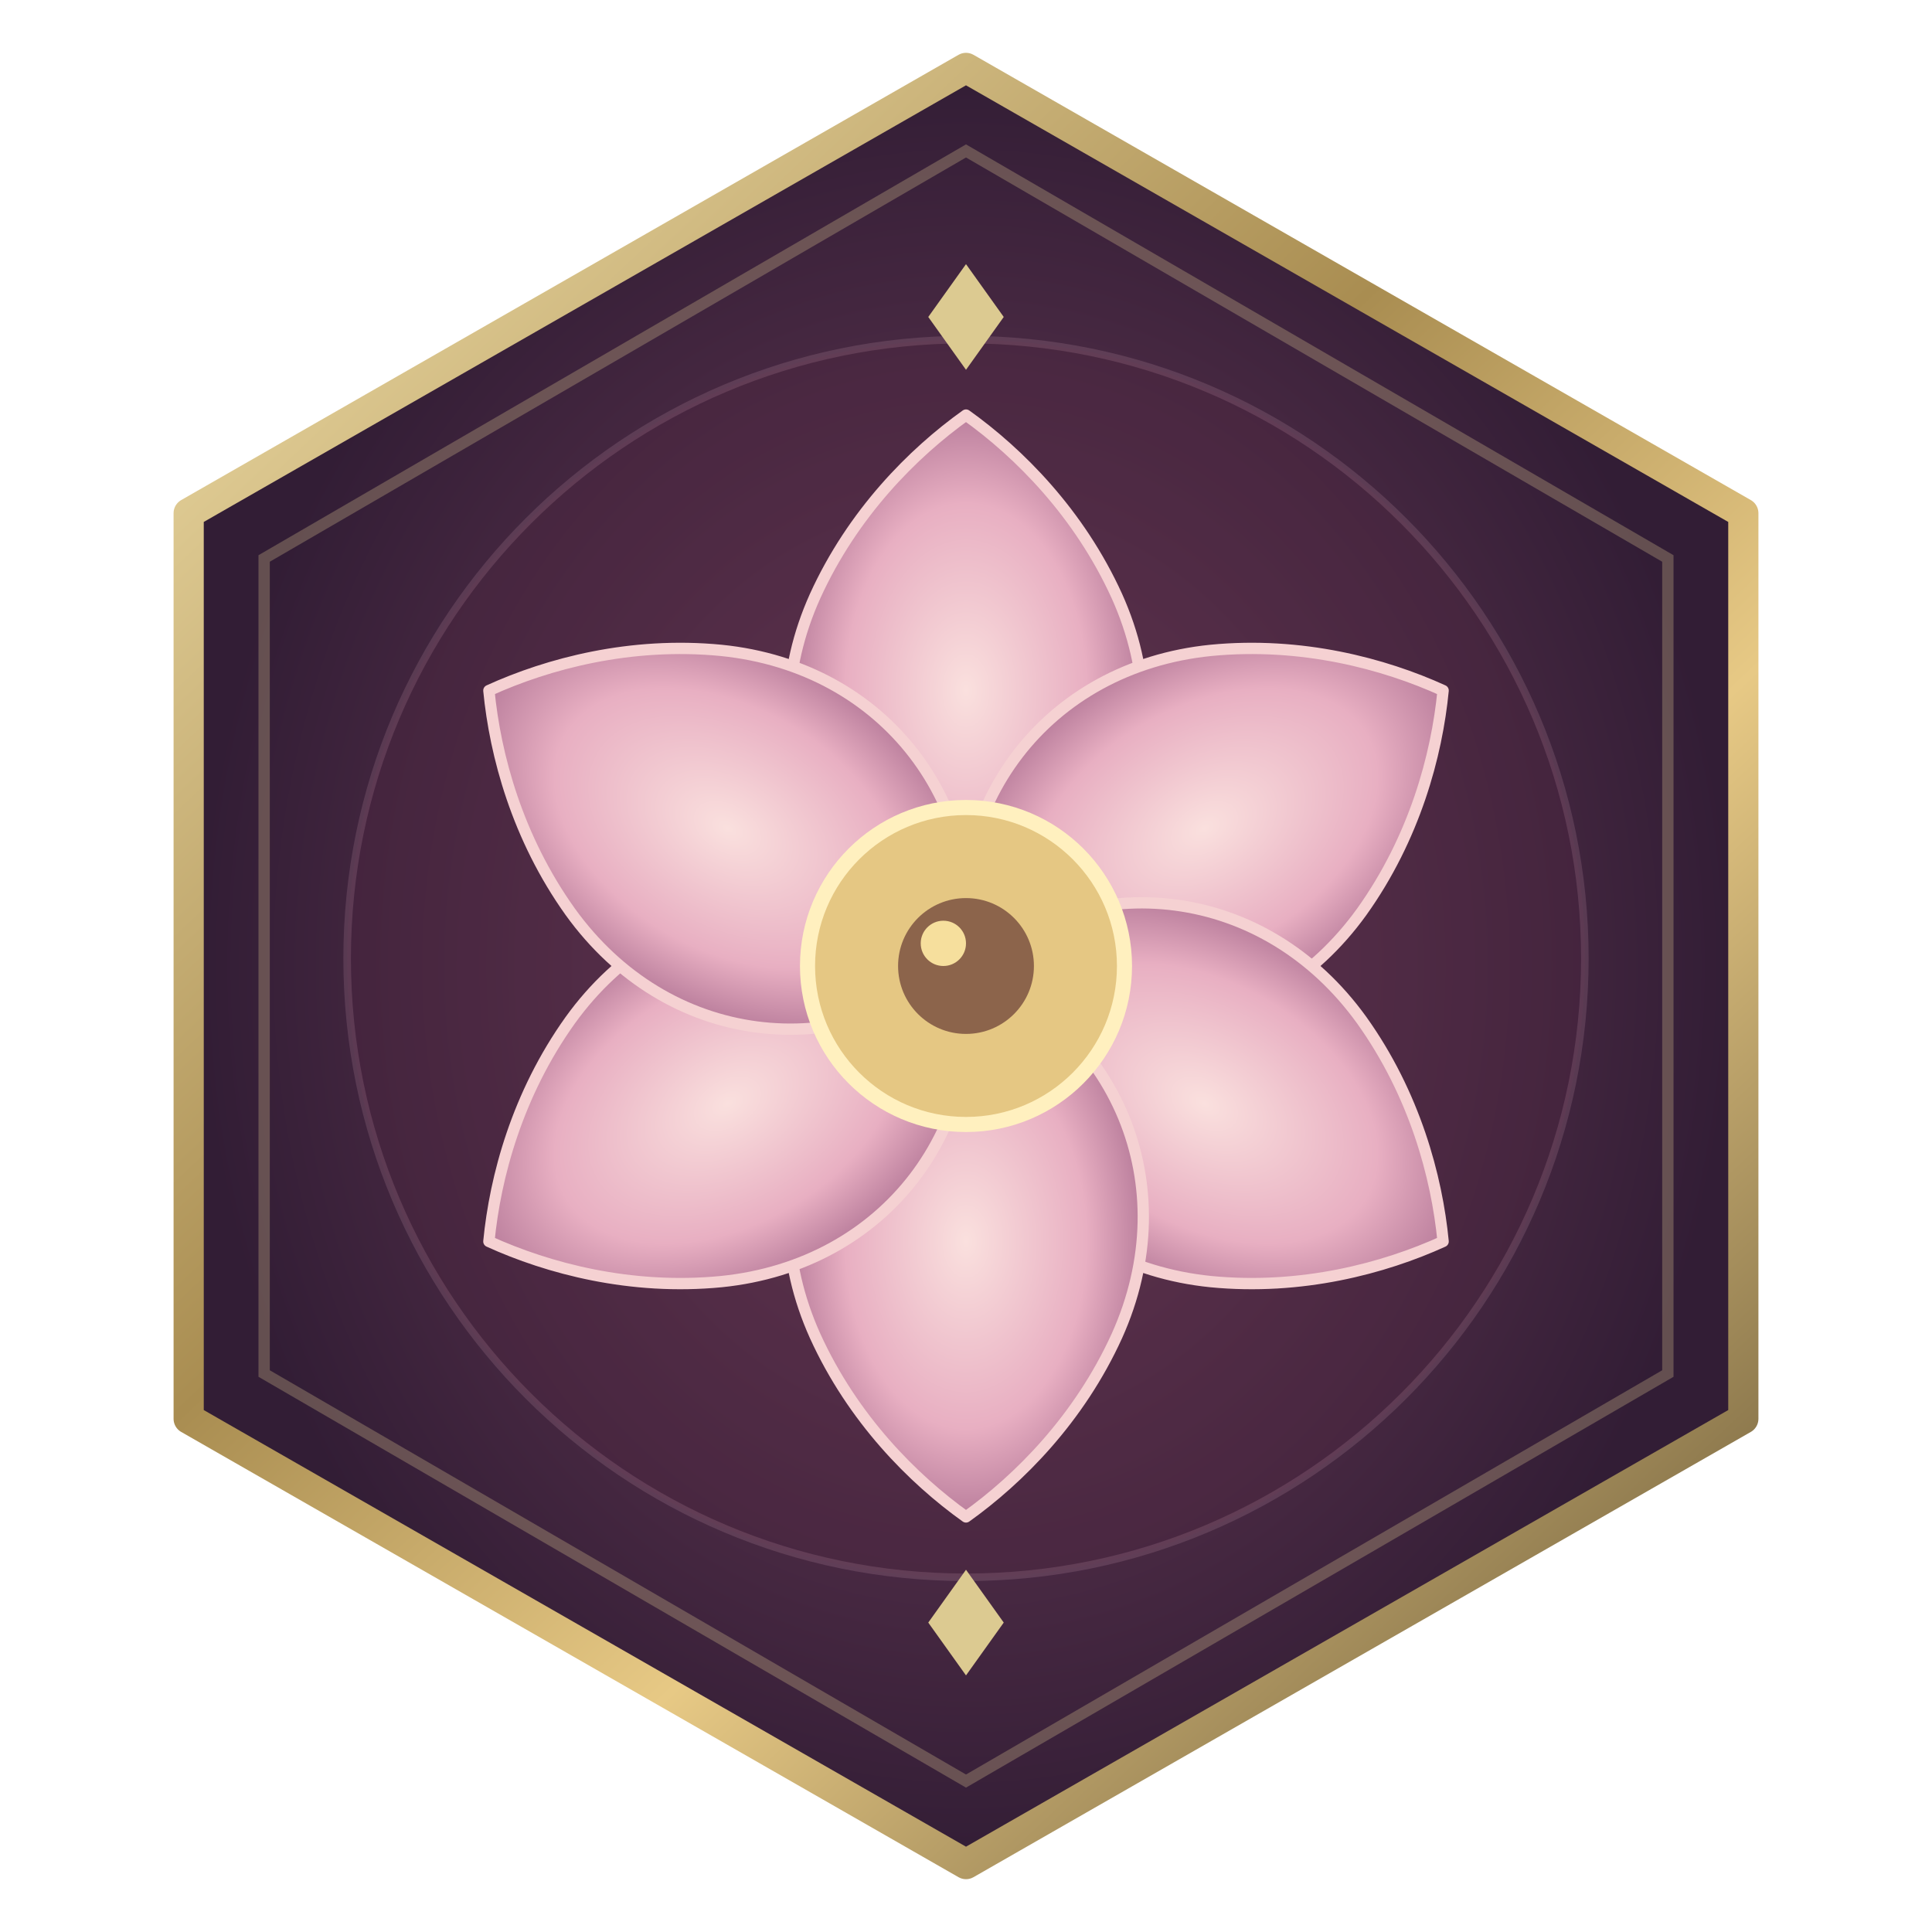
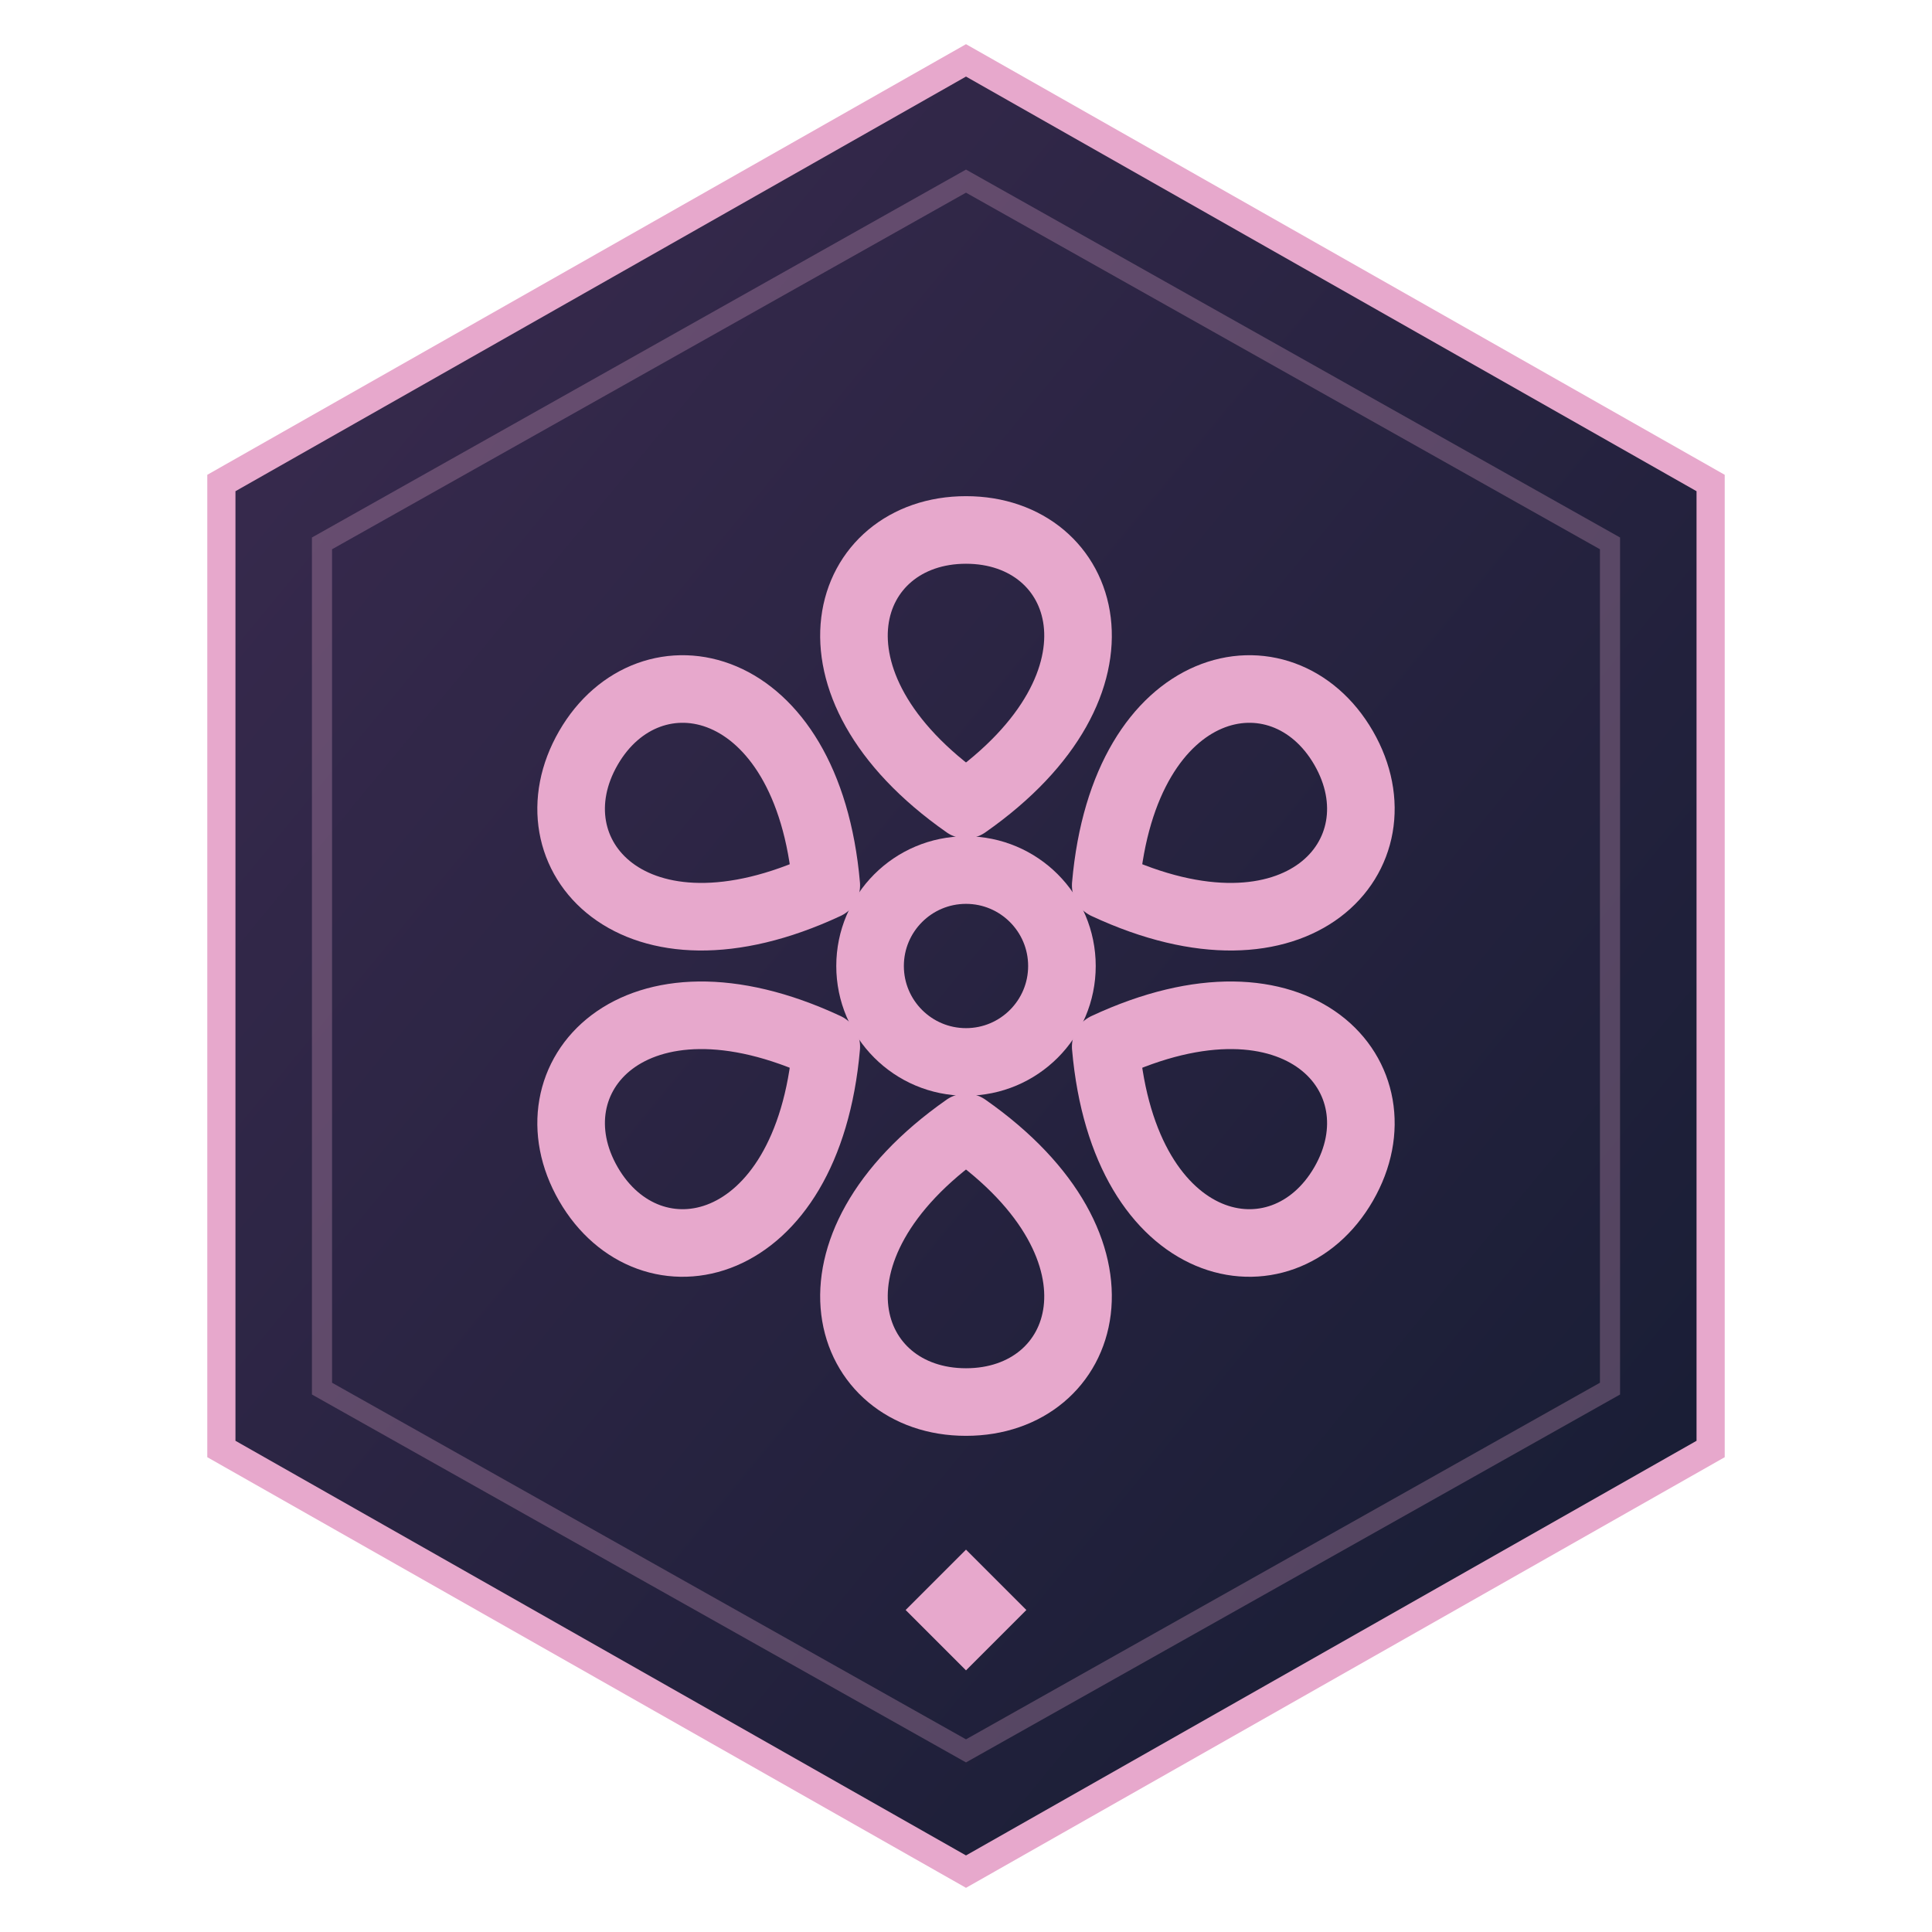
- <svg xmlns="http://www.w3.org/2000/svg" viewBox="0 0 256 256">
+ <svg xmlns="http://www.w3.org/2000/svg" width="96" height="96" viewBox="0 0 96 96" color="#e7a8cc" role="img" aria-label="花のプロフィール">
  <defs>
-     <radialGradient id="bg">
-       <stop stop-color="#75415d" />
-       <stop offset="1" stop-color="#321d35" />
-     </radialGradient>
-     <linearGradient id="metal" x2=".8" y2="1">
-       <stop stop-color="#f5e4ae" />
-       <stop offset=".45" stop-color="#a98d51" />
-       <stop offset=".7" stop-color="#e7c985" />
-       <stop offset="1" stop-color="#806d45" />
+     <linearGradient id="profile-flower" x2="1" y2="1">
+       <stop stop-color="#3b2b50" />
+       <stop offset="1" stop-color="#151c32" />
    </linearGradient>
-     <radialGradient id="petals">
-       <stop stop-color="#fae0de" />
-       <stop offset=".68" stop-color="#e8afc2" />
-       <stop offset="1" stop-color="#bb7f9d" />
-     </radialGradient>
-     <path id="petal" d="M128 128c-20-8-29-29-20-49 5-11 13-19 20-24 7 5 15 13 20 24 9 20 0 41-20 49Z" />
  </defs>
-   <path d="m128 9 103 59v120l-103 59-103-59V68Z" fill="url(#bg)" stroke="url(#metal)" stroke-width="4" stroke-linejoin="round" />
-   <path d="m128 20 93 54v108l-93 54-93-54V74Z" fill="none" stroke="#d8c690" stroke-opacity=".3" stroke-width="1.5" />
-   <circle cx="128" cy="127" r="82" fill="#4d2541" fill-opacity=".35" stroke="#e2b4c5" stroke-opacity=".16" />
-   <g fill="url(#petals)" stroke="#f5d1d2" stroke-width="1.5" stroke-linejoin="round">
-     <use href="#petal" />
-     <use href="#petal" transform="rotate(60 128 128)" />
-     <use href="#petal" transform="rotate(120 128 128)" />
-     <use href="#petal" transform="rotate(180 128 128)" />
-     <use href="#petal" transform="rotate(240 128 128)" />
-     <use href="#petal" transform="rotate(300 128 128)" />
+   <path d="M48 3 85 24v48L48 93 11 72V24Z" fill="url(#profile-flower)" stroke="#e7a8cc" stroke-width="1.4" />
+   <path d="M48 9 80 27v42L48 87 16 69V27Z" fill="none" stroke="#e7a8cc" stroke-opacity=".28" />
+   <g transform="translate(22 22) scale(2.16667)">
+     <g fill="none" stroke="currentColor" stroke-width="1.55" stroke-linecap="round" stroke-linejoin="round">
+       <path d="M12 8.3C8 5.5 9.2 2 12 2s4 3.5 0 6.3Z" transform="rotate(0 12 12)" />
+       <path d="M12 8.3C8 5.5 9.2 2 12 2s4 3.5 0 6.3Z" transform="rotate(60 12 12)" />
+       <path d="M12 8.3C8 5.5 9.2 2 12 2s4 3.5 0 6.3Z" transform="rotate(120 12 12)" />
+       <path d="M12 8.3C8 5.5 9.2 2 12 2s4 3.5 0 6.3Z" transform="rotate(180 12 12)" />
+       <path d="M12 8.3C8 5.5 9.2 2 12 2s4 3.5 0 6.3Z" transform="rotate(240 12 12)" />
+       <path d="M12 8.3C8 5.5 9.2 2 12 2s4 3.5 0 6.3Z" transform="rotate(300 12 12)" />
+       <circle cx="12" cy="12" r="2.2" />
+     </g>
  </g>
-   <circle cx="128" cy="128" r="21" fill="#e5c783" stroke="#fff0bf" stroke-width="2" />
-   <circle cx="128" cy="128" r="9" fill="#8c644b" />
-   <circle cx="125" cy="125" r="3" fill="#f6df9d" />
-   <path d="m128 35 5 7-5 7-5-7Zm0 173 5 7-5 7-5-7Z" fill="#dcca91" />
+   <path d="m45 80 3-3 3 3-3 3Z" fill="#e7a8cc" />
</svg>
